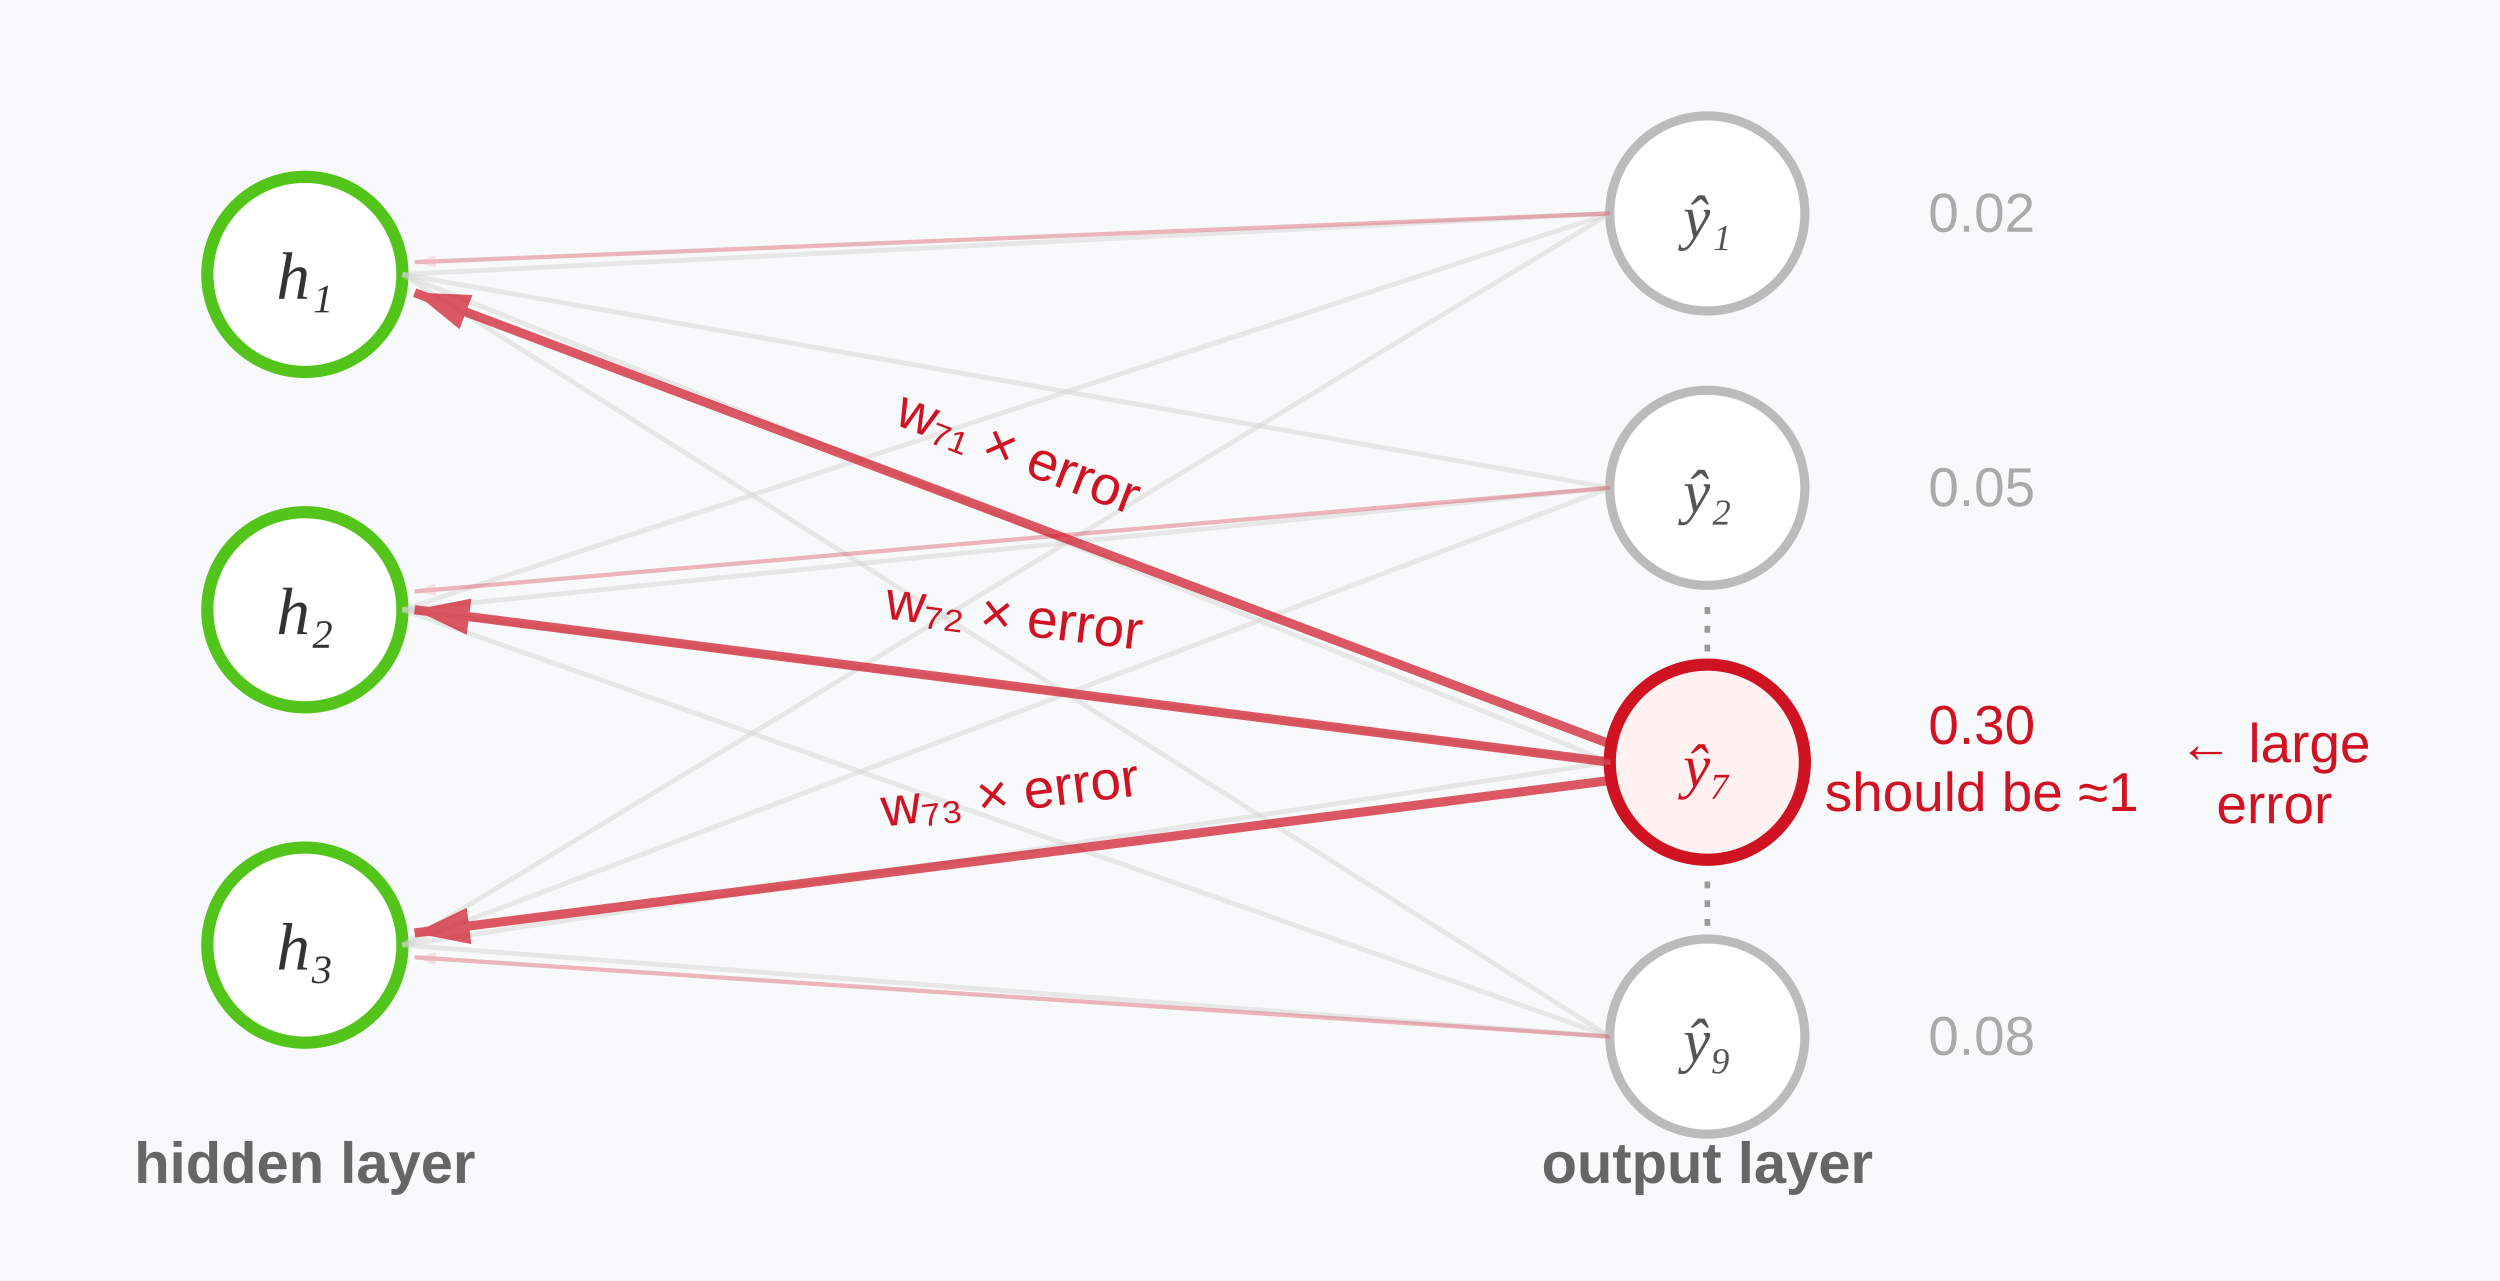
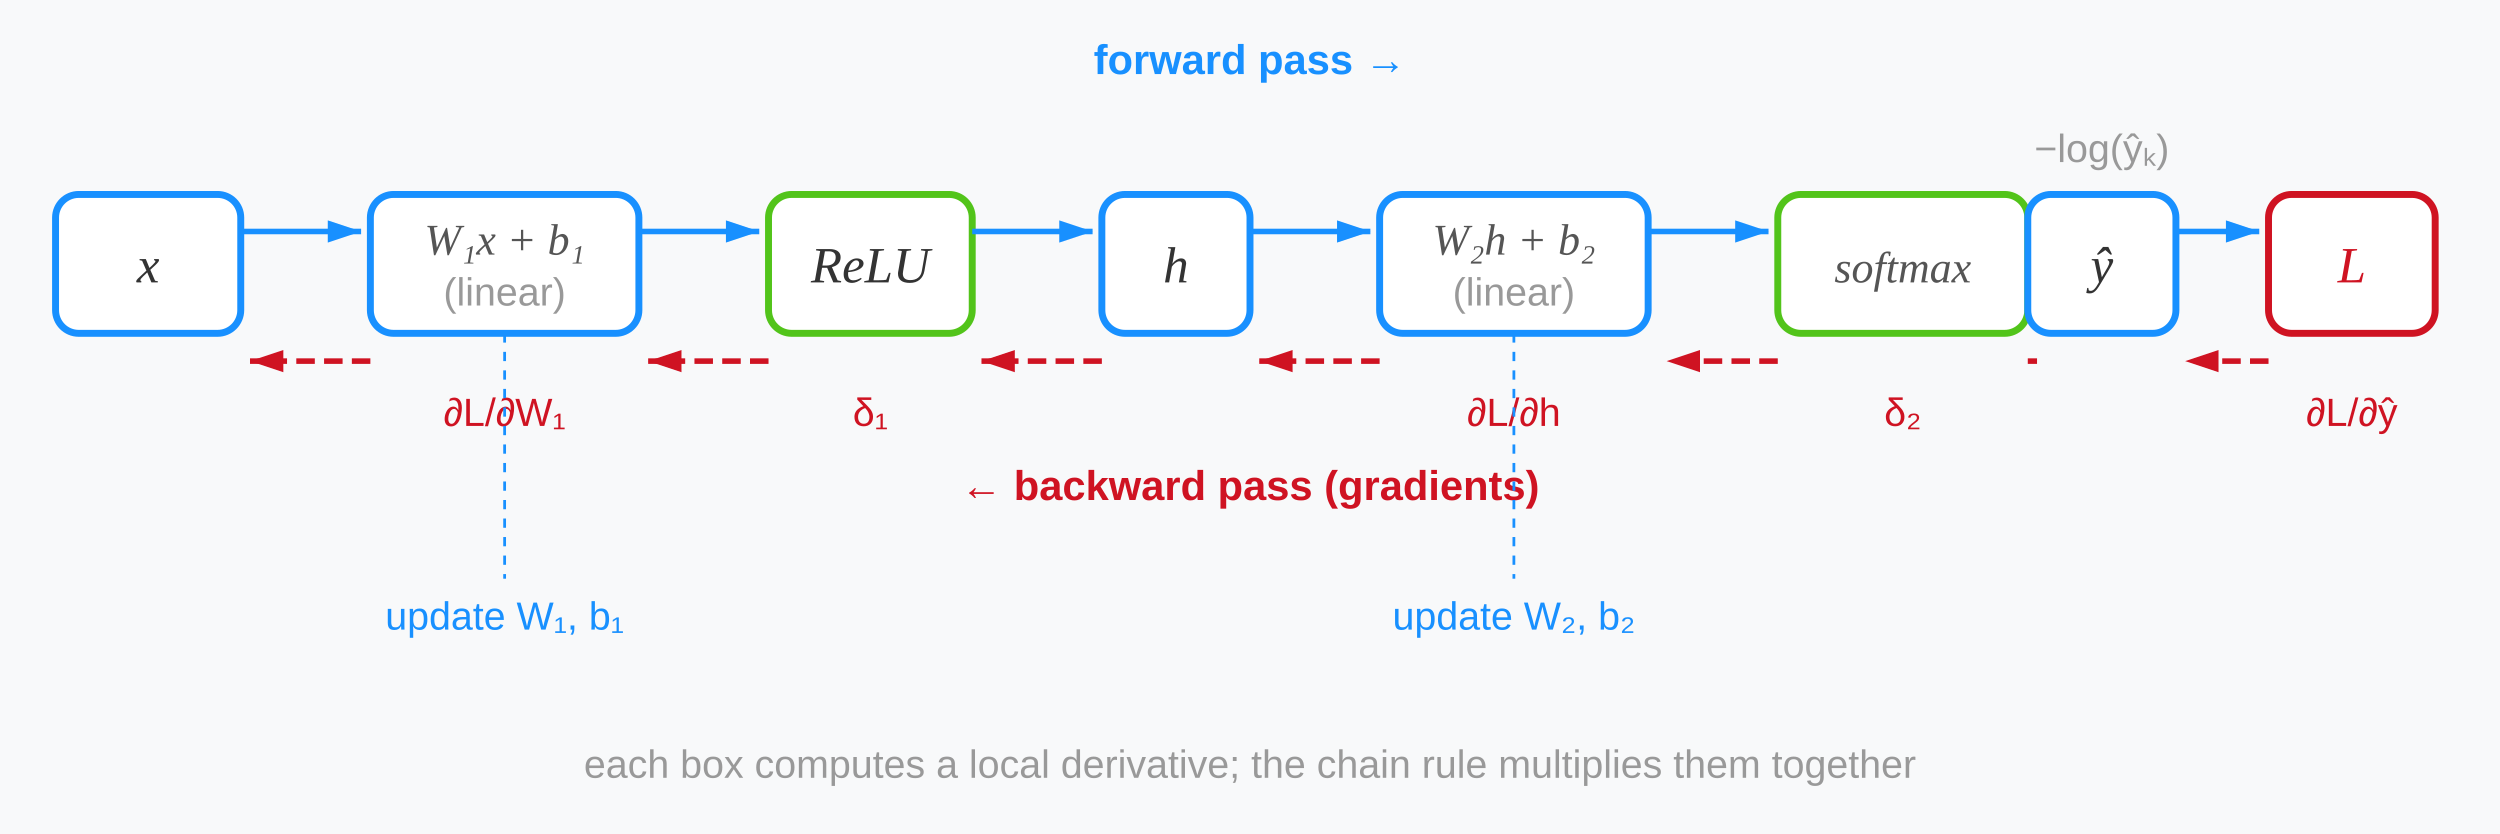
- <svg xmlns="http://www.w3.org/2000/svg" viewBox="30 0 410 210">
+ <svg xmlns="http://www.w3.org/2000/svg" viewBox="0 0 540 180">
  <style>
    .bg { fill: #f8f9fa; }
-     .node-h { fill: #fff; stroke: #52c41a; stroke-width: 2; }
-     .node-out { fill: #fff; stroke: #bbb; stroke-width: 1.5; }
-     .node-wrong { fill: #fff2f0; stroke: #cf1322; stroke-width: 2; }
+     .box { fill: #fff; stroke: #1890ff; stroke-width: 1.5; rx: 5; }
+     .box-loss { fill: #fff; stroke: #cf1322; stroke-width: 1.5; rx: 5; }
+     .box-act { fill: #fff; stroke: #52c41a; stroke-width: 1.5; rx: 5; }
    .label { font-family: 'Georgia', 'Times New Roman', serif; font-size: 11px; fill: #333; font-style: italic; text-anchor: middle; }
-     .label-sm { font-family: 'Georgia', 'Times New Roman', serif; font-size: 10px; fill: #555; font-style: italic; text-anchor: middle; }
-     .anno { font-family: 'Arial', sans-serif; font-size: 9px; fill: #999; text-anchor: middle; }
-     .anno-b { font-family: 'Arial', sans-serif; font-size: 9.5px; fill: #666; font-weight: bold; text-anchor: middle; }
-     .conn-fwd { stroke: #ccc; stroke-width: 0.8; opacity: 0.4; }
-     .conn-err { stroke: #cf1322; stroke-width: 1.5; opacity: 0.7; }
-     .conn-err-weak { stroke: #cf1322; stroke-width: 0.7; opacity: 0.3; }
+     .label-sm { font-family: 'Georgia', 'Times New Roman', serif; font-size: 9.5px; fill: #555; font-style: italic; text-anchor: middle; }
+     .anno { font-family: 'Arial', sans-serif; font-size: 8.5px; fill: #999; text-anchor: middle; }
+     .anno-fwd { font-family: 'Arial', sans-serif; font-size: 9px; fill: #1890ff; font-weight: bold; text-anchor: middle; }
+     .anno-bwd { font-family: 'Arial', sans-serif; font-size: 9px; fill: #cf1322; font-weight: bold; text-anchor: middle; }
+     .fwd { stroke: #1890ff; stroke-width: 1.2; fill: none; }
+     .bwd { stroke: #cf1322; stroke-width: 1.2; fill: none; stroke-dasharray: 4,2; }
  </style>
  <defs>
-     <marker id="af" markerWidth="5" markerHeight="4" refX="5" refY="2" orient="auto">
-       <path d="M0,0 L5,2 L0,4 Z" fill="#ccc" />
+     <marker id="arr-fwd" markerWidth="6" markerHeight="4" refX="6" refY="2" orient="auto">
+       <path d="M0,0 L6,2 L0,4 Z" fill="#1890ff" />
    </marker>
-     <marker id="ab" markerWidth="6" markerHeight="4" refX="6" refY="2" orient="auto">
+     <marker id="arr-bwd" markerWidth="6" markerHeight="4" refX="6" refY="2" orient="auto">
      <path d="M0,0 L6,2 L0,4 Z" fill="#cf1322" />
    </marker>
-     <marker id="ab-w" markerWidth="5" markerHeight="3" refX="5" refY="1.5" orient="auto">
-       <path d="M0,0 L5,1.5 L0,3 Z" fill="#cf1322" opacity="0.35" />
-     </marker>
  </defs>
-   <rect x="30" width="410" height="210" class="bg" />
-   <circle cx="80" cy="45" r="16" class="node-h" />
-   <text x="80" y="49" class="label">h₁</text>
-   <circle cx="80" cy="100" r="16" class="node-h" />
-   <text x="80" y="104" class="label">h₂</text>
-   <circle cx="80" cy="155" r="16" class="node-h" />
-   <text x="80" y="159" class="label">h₃</text>
-   <circle cx="310" cy="35" r="16" class="node-out" />
-   <text x="310" y="39" class="label-sm">ŷ₁</text>
-   <text x="355" y="38" class="anno" text-anchor="start" style="fill:#aaa">0.02</text>
-   <circle cx="310" cy="80" r="16" class="node-out" />
-   <text x="310" y="84" class="label-sm">ŷ₂</text>
-   <text x="355" y="83" class="anno" text-anchor="start" style="fill:#aaa">0.05</text>
-   <circle cx="310" cy="125" r="16" class="node-wrong" />
-   <text x="310" y="129" class="label-sm" style="fill:#cf1322">ŷ₇</text>
-   <text x="355" y="122" class="anno" text-anchor="start" style="fill:#cf1322">0.30</text>
-   <text x="355" y="133" class="anno" text-anchor="start" style="fill:#cf1322">should be ≈1</text>
-   <circle cx="310" cy="170" r="16" class="node-out" />
-   <text x="310" y="174" class="label-sm">ŷ₉</text>
-   <text x="355" y="173" class="anno" text-anchor="start" style="fill:#aaa">0.08</text>
-   <text x="310" y="106" class="anno">⋮</text>
-   <text x="310" y="151" class="anno">⋮</text>
-   <line x1="96" y1="45" x2="294" y2="35" class="conn-fwd" />
-   <line x1="96" y1="45" x2="294" y2="80" class="conn-fwd" />
-   <line x1="96" y1="45" x2="294" y2="125" class="conn-fwd" />
-   <line x1="96" y1="45" x2="294" y2="170" class="conn-fwd" />
-   <line x1="96" y1="100" x2="294" y2="35" class="conn-fwd" />
-   <line x1="96" y1="100" x2="294" y2="80" class="conn-fwd" />
-   <line x1="96" y1="100" x2="294" y2="125" class="conn-fwd" />
-   <line x1="96" y1="100" x2="294" y2="170" class="conn-fwd" />
-   <line x1="96" y1="155" x2="294" y2="35" class="conn-fwd" />
-   <line x1="96" y1="155" x2="294" y2="80" class="conn-fwd" />
-   <line x1="96" y1="155" x2="294" y2="125" class="conn-fwd" />
-   <line x1="96" y1="155" x2="294" y2="170" class="conn-fwd" />
-   <line x1="294" y1="122" x2="98" y2="48" class="conn-err" marker-end="url(#ab)" />
-   <line x1="294" y1="125" x2="98" y2="100" class="conn-err" marker-end="url(#ab)" />
-   <line x1="294" y1="128" x2="98" y2="153" class="conn-err" marker-end="url(#ab)" />
-   <line x1="294" y1="35" x2="98" y2="43" class="conn-err-weak" marker-end="url(#ab-w)" />
-   <line x1="294" y1="80" x2="98" y2="97" class="conn-err-weak" marker-end="url(#ab-w)" />
-   <line x1="294" y1="170" x2="98" y2="157" class="conn-err-weak" marker-end="url(#ab-w)" />
-   <text x="196" y="77" class="anno" style="fill:#cf1322" transform="rotate(21, 196, 77)">w₇₁ × error</text>
-   <text x="196" y="104" class="anno" style="fill:#cf1322" transform="rotate(7, 196, 104)">w₇₂ × error</text>
-   <text x="196" y="133" class="anno" style="fill:#cf1322" transform="rotate(-7, 196, 133)">w₇₃ × error</text>
-   <text x="80" y="194" class="anno-b">hidden layer</text>
-   <text x="310" y="194" class="anno-b">output layer</text>
-   <text x="403" y="125" class="anno" style="fill:#cf1322">← large</text>
-   <text x="403" y="135" class="anno" style="fill:#cf1322">   error</text>
+   <rect width="540" height="185" class="bg" />
+   <text x="270" y="16" class="anno-fwd">forward pass →</text>
+   <rect x="12" y="42" width="40" height="30" class="box" />
+   <text x="32" y="61" class="label">x</text>
+   <rect x="80" y="42" width="58" height="30" class="box" />
+   <text x="109" y="55" class="label-sm">W₁x + b₁</text>
+   <text x="109" y="66" class="anno">(linear)</text>
+   <rect x="166" y="42" width="44" height="30" class="box-act" />
+   <text x="188" y="61" class="label">ReLU</text>
+   <rect x="238" y="42" width="32" height="30" class="box" />
+   <text x="254" y="61" class="label">h</text>
+   <rect x="298" y="42" width="58" height="30" class="box" />
+   <text x="327" y="55" class="label-sm">W₂h + b₂</text>
+   <text x="327" y="66" class="anno">(linear)</text>
+   <rect x="384" y="42" width="54" height="30" class="box-act" />
+   <text x="411" y="61" class="label-sm">softmax</text>
+   <rect x="438" y="42" width="32" height="30" class="box" />
+   <text x="454" y="61" class="label">ŷ</text>
+   <rect x="490" y="42" width="36" height="30" class="box-loss" />
+   <text x="508" y="61" class="label" style="fill:#cf1322">L</text>
+   <line x1="52" y1="50" x2="78" y2="50" class="fwd" marker-end="url(#arr-fwd)" />
+   <line x1="138" y1="50" x2="164" y2="50" class="fwd" marker-end="url(#arr-fwd)" />
+   <line x1="210" y1="50" x2="236" y2="50" class="fwd" marker-end="url(#arr-fwd)" />
+   <line x1="270" y1="50" x2="296" y2="50" class="fwd" marker-end="url(#arr-fwd)" />
+   <line x1="356" y1="50" x2="382" y2="50" class="fwd" marker-end="url(#arr-fwd)" />
+   <line x1="438" y1="50" x2="438" y2="50" class="fwd" />
+   <line x1="470" y1="50" x2="488" y2="50" class="fwd" marker-end="url(#arr-fwd)" />
+   <text x="270" y="108" class="anno-bwd">← backward pass (gradients)</text>
+   <line x1="490" y1="78" x2="472" y2="78" class="bwd" marker-end="url(#arr-bwd)" />
+   <line x1="438" y1="78" x2="440" y2="78" class="bwd" />
+   <line x1="384" y1="78" x2="360" y2="78" class="bwd" marker-end="url(#arr-bwd)" />
+   <line x1="298" y1="78" x2="272" y2="78" class="bwd" marker-end="url(#arr-bwd)" />
+   <line x1="238" y1="78" x2="212" y2="78" class="bwd" marker-end="url(#arr-bwd)" />
+   <line x1="166" y1="78" x2="140" y2="78" class="bwd" marker-end="url(#arr-bwd)" />
+   <line x1="80" y1="78" x2="54" y2="78" class="bwd" marker-end="url(#arr-bwd)" />
+   <text x="508" y="92" class="anno" style="fill:#cf1322">∂L/∂ŷ</text>
+   <text x="411" y="92" class="anno" style="fill:#cf1322">δ₂</text>
+   <text x="327" y="92" class="anno" style="fill:#cf1322">∂L/∂h</text>
+   <text x="188" y="92" class="anno" style="fill:#cf1322">δ₁</text>
+   <text x="109" y="92" class="anno" style="fill:#cf1322">∂L/∂W₁</text>
+   <line x1="438" y1="57" x2="438" y2="57" class="fwd" />
+   <line x1="109" y1="72" x2="109" y2="125" stroke="#1890ff" stroke-width="0.6" stroke-dasharray="2,2" />
+   <text x="109" y="136" class="anno" style="fill:#1890ff">update W₁, b₁</text>
+   <line x1="327" y1="72" x2="327" y2="125" stroke="#1890ff" stroke-width="0.6" stroke-dasharray="2,2" />
+   <text x="327" y="136" class="anno" style="fill:#1890ff">update W₂, b₂</text>
+   <text x="270" y="168" class="anno">each box computes a local derivative; the chain rule multiplies them together</text>
+   <text x="454" y="35" class="anno">−log(ŷₖ)</text>
</svg>
